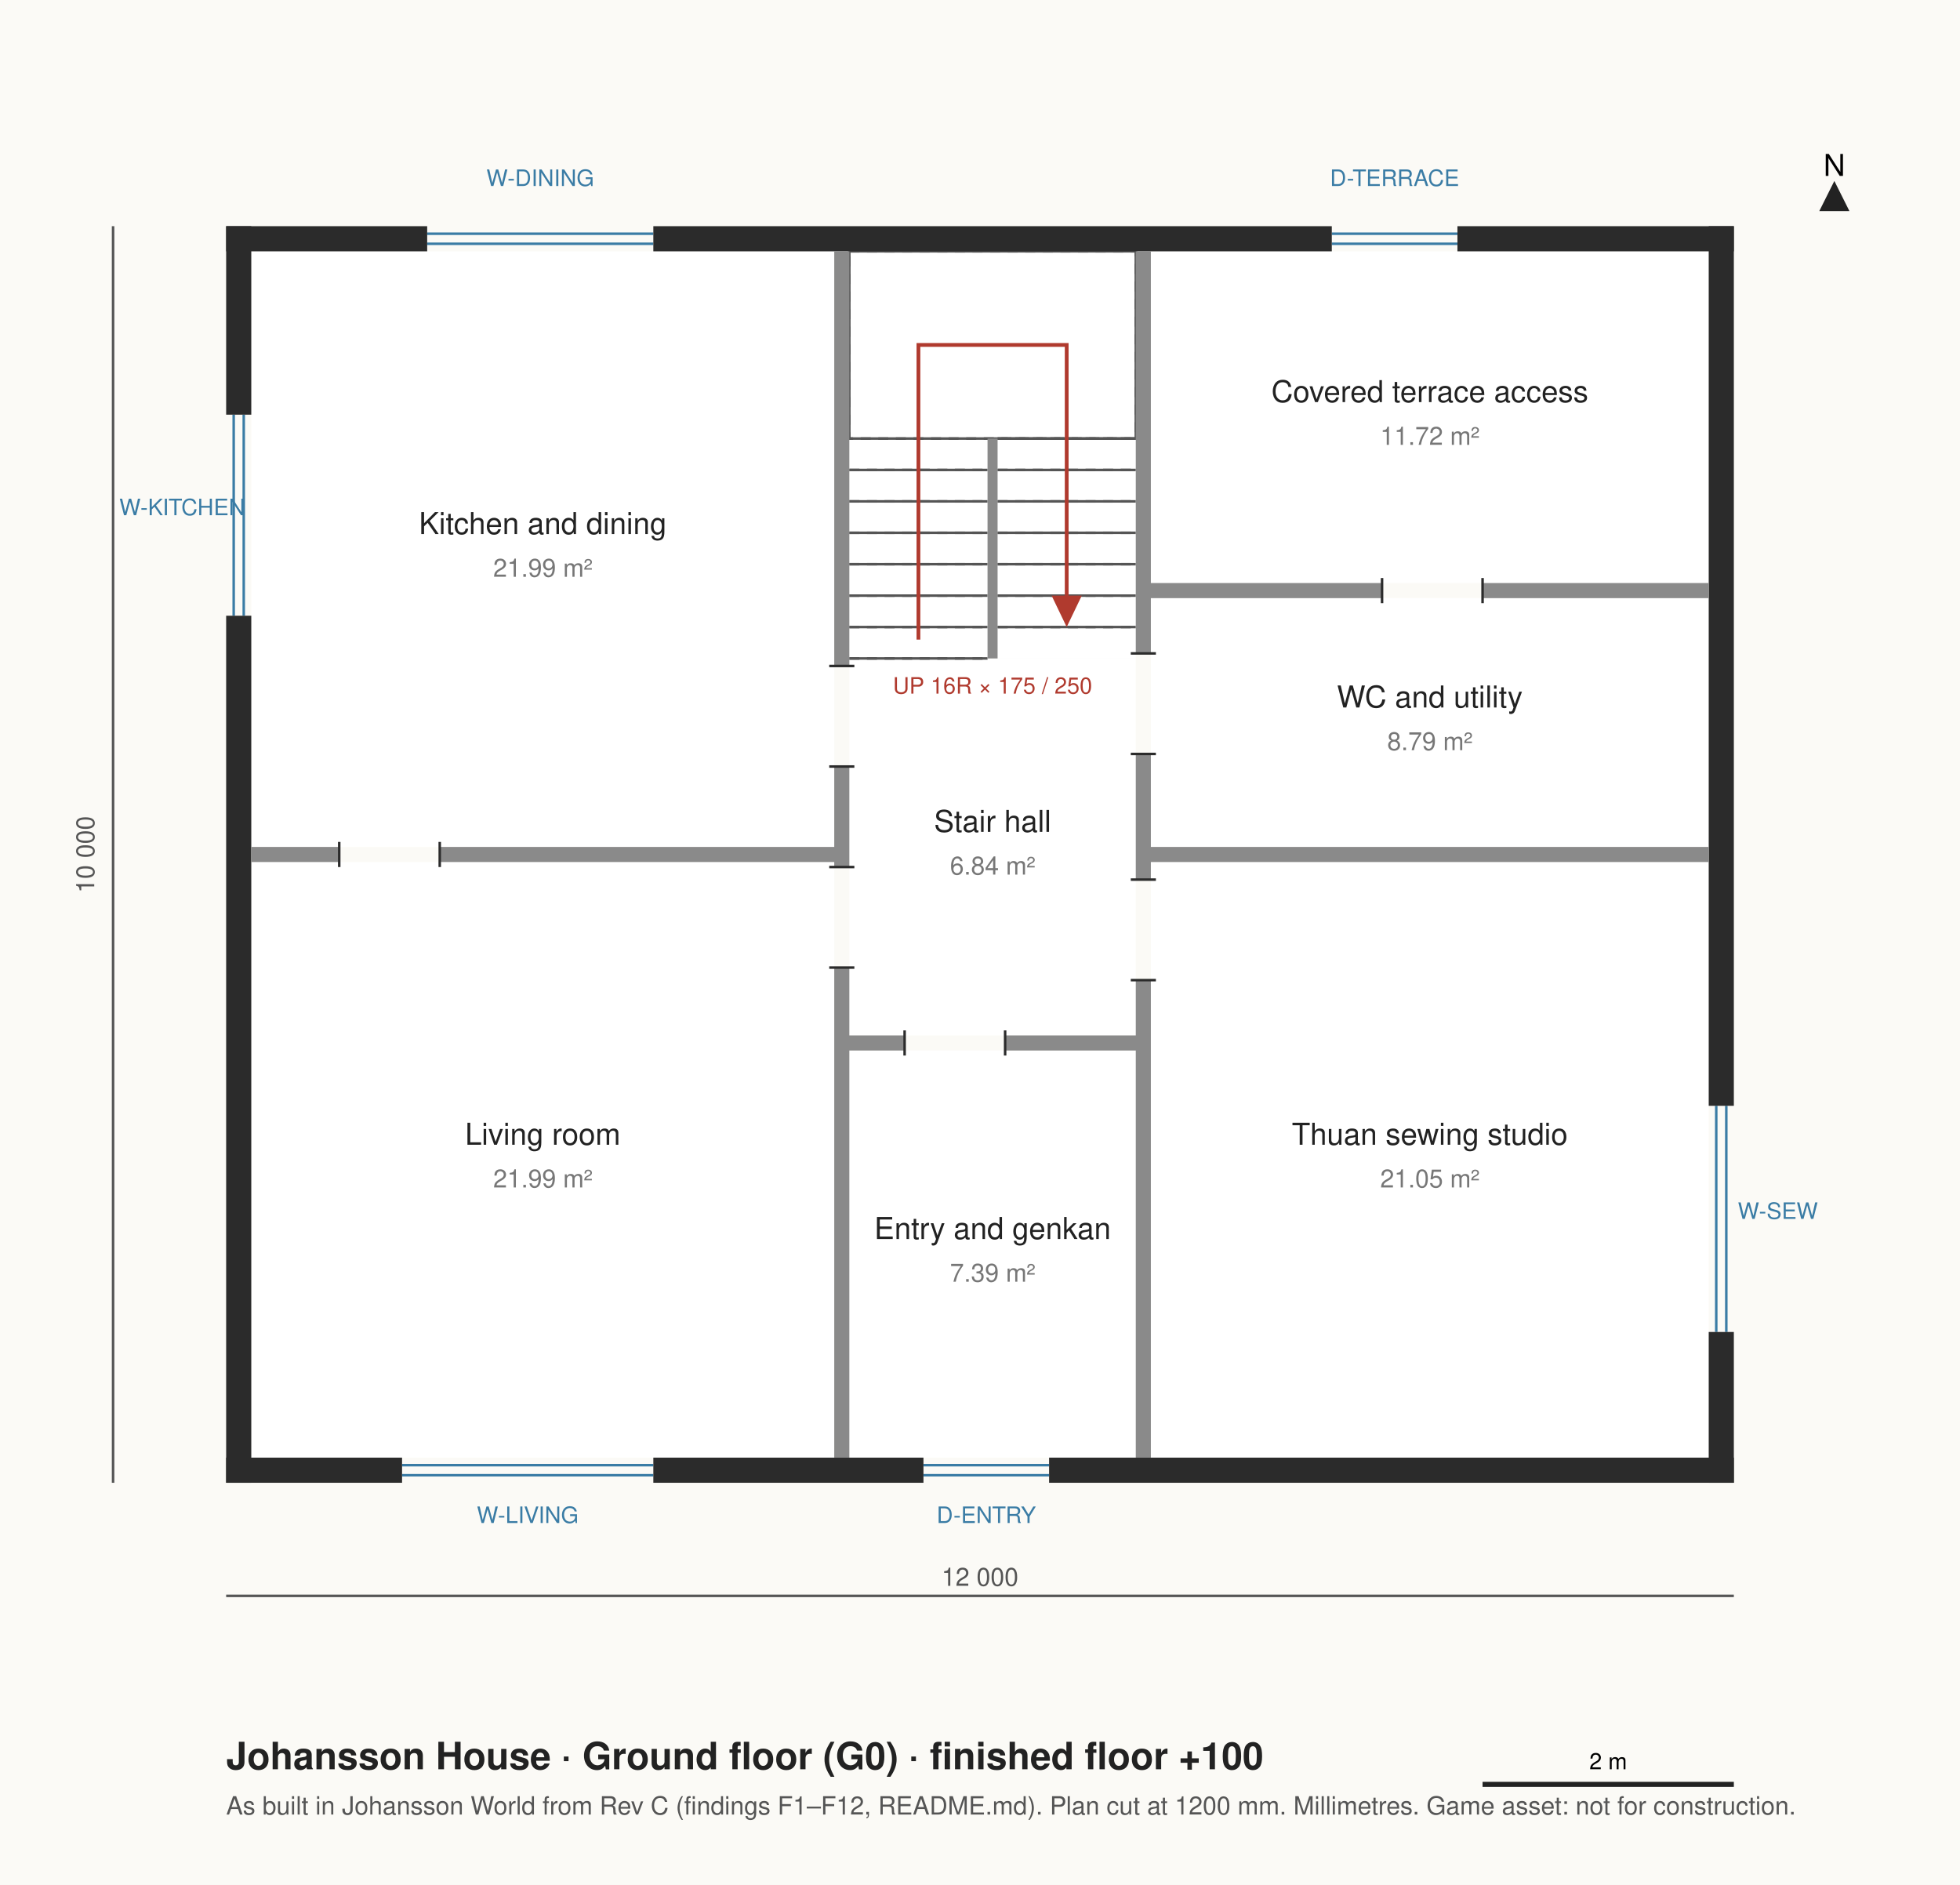
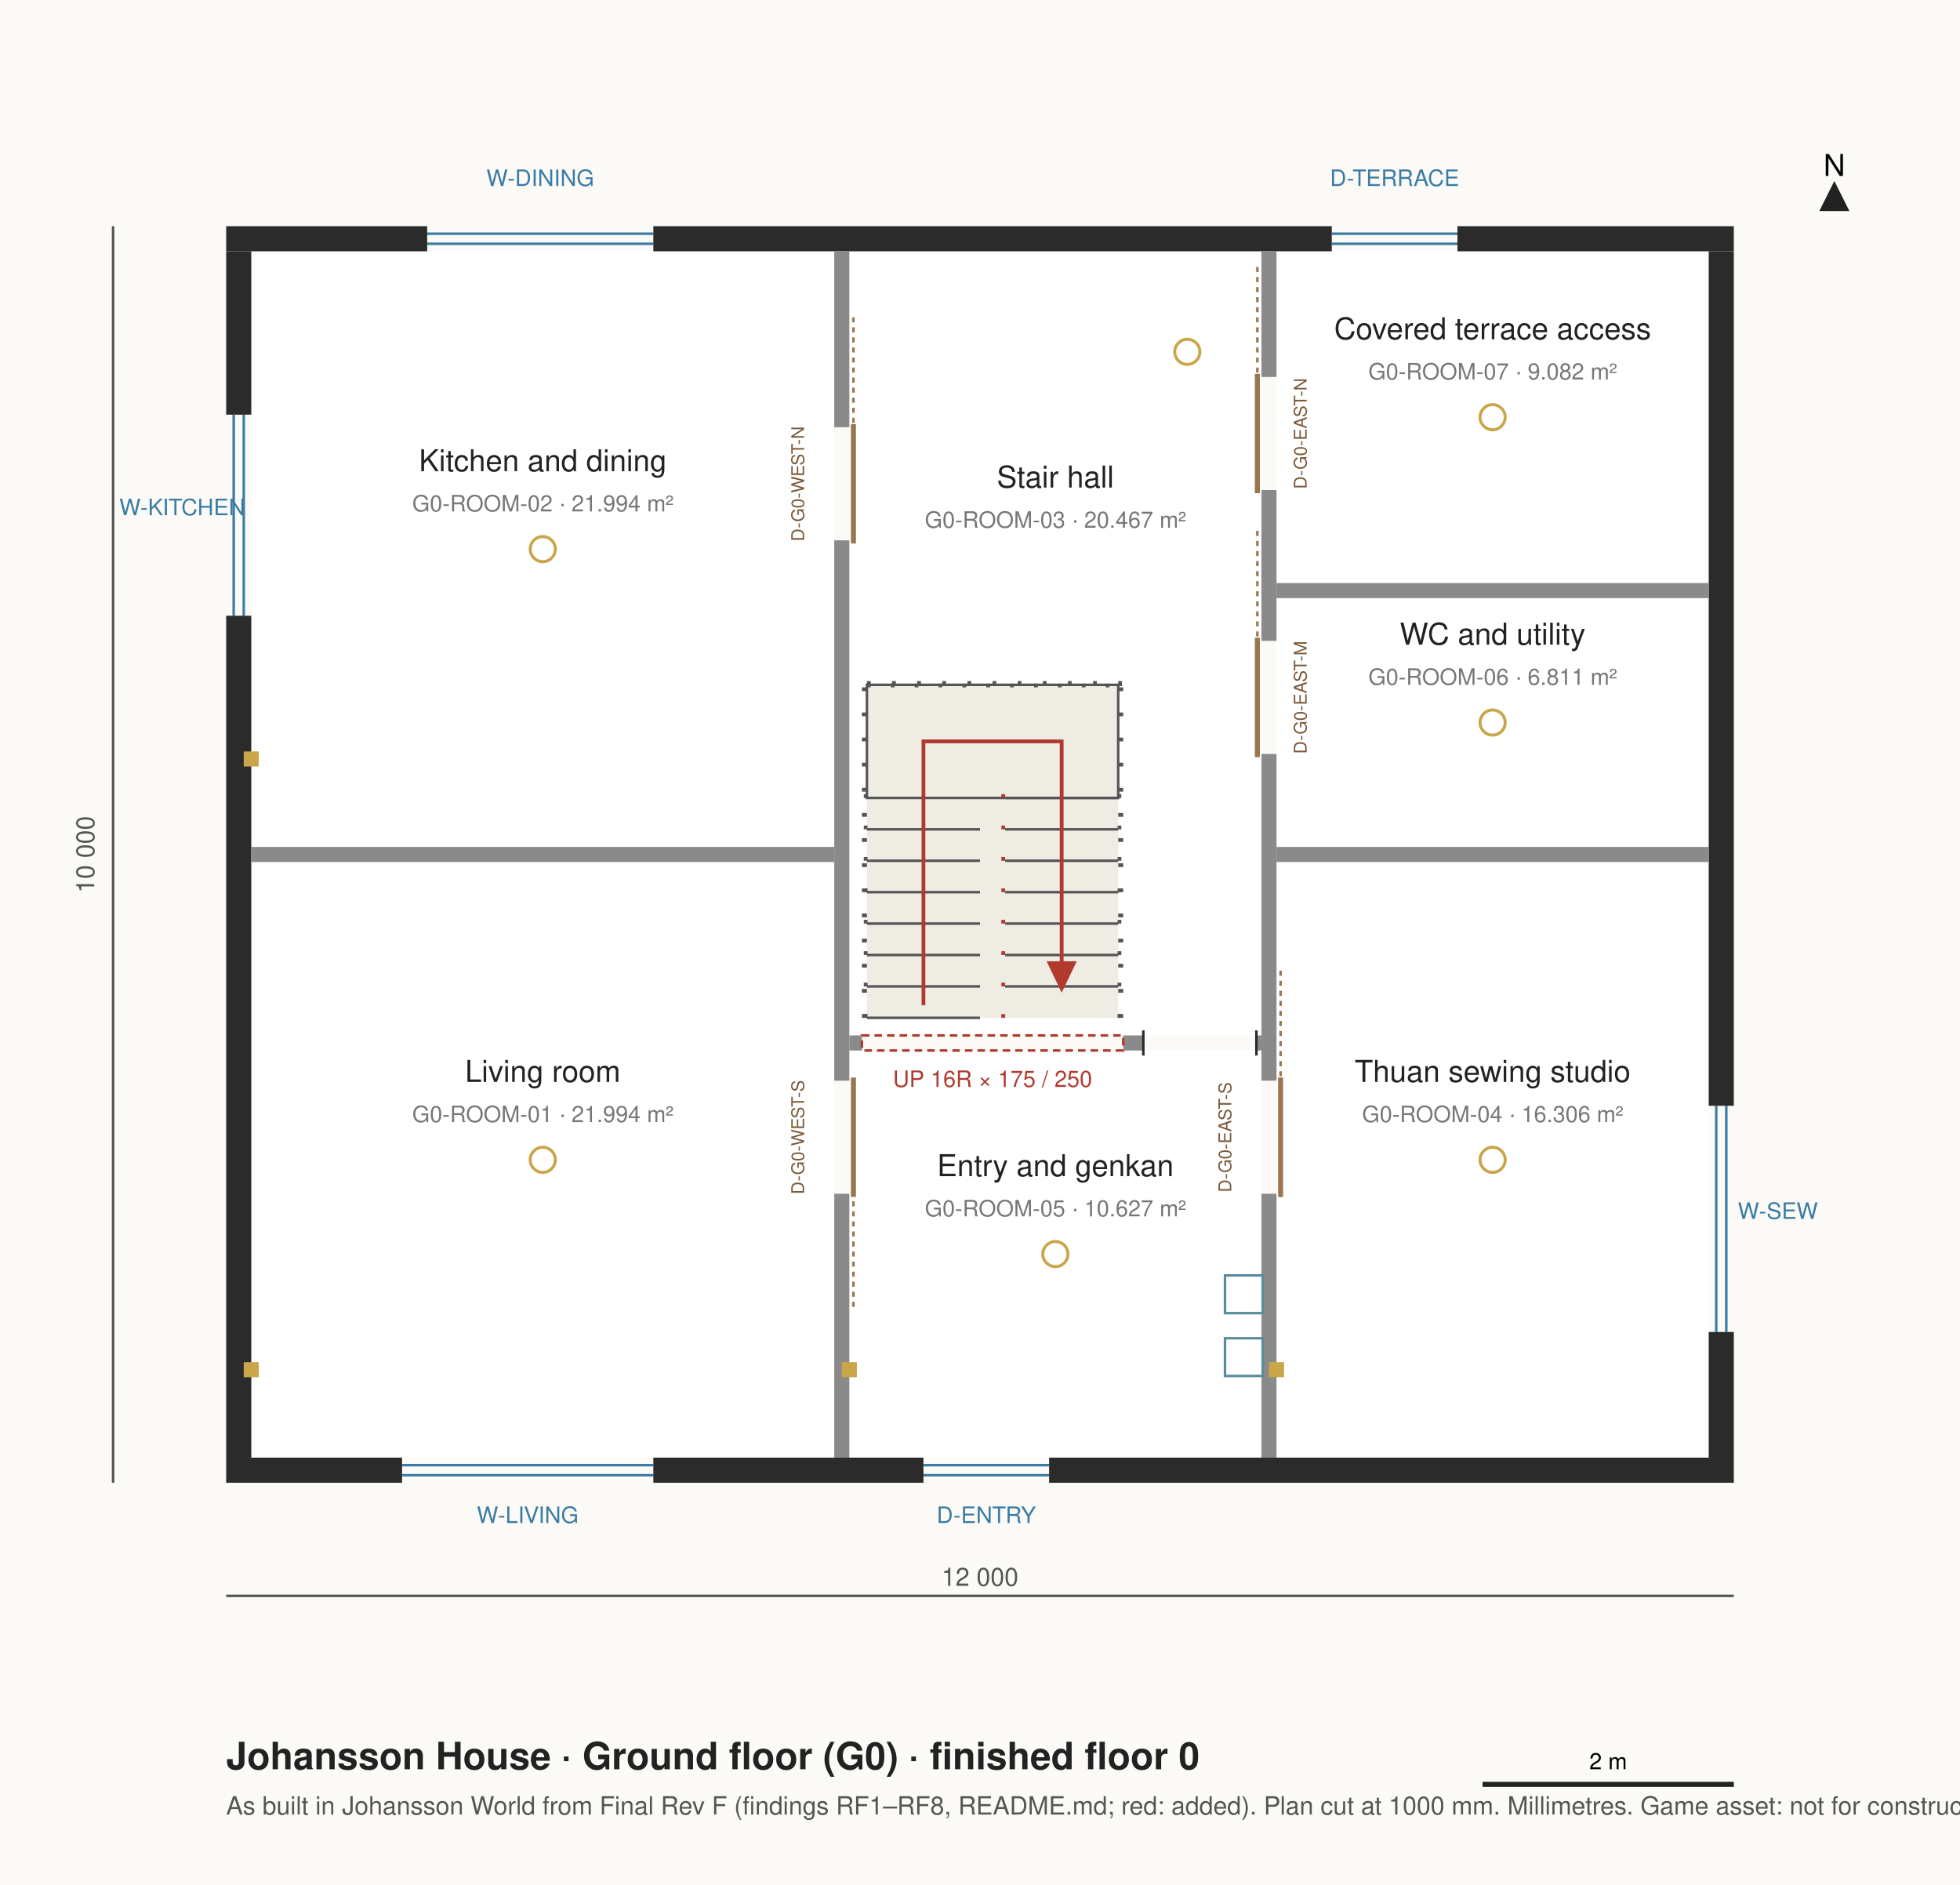
<svg xmlns="http://www.w3.org/2000/svg" viewBox="0 0 780 750" width="780" height="750" font-family="Helvetica, Arial, sans-serif">
  <rect width="780" height="750" fill="#fbfaf6" />
  <rect x="100" y="343" width="232" height="237" fill="#ffffff" stroke="none" />
-   <text x="216" y="455.5" font-size="12" text-anchor="middle" fill="#222">Living room</text>
-   <text x="216" y="472.5" font-size="10" text-anchor="middle" fill="#777">21.99 m²</text>
+   <text x="216" y="430.5" font-size="12" text-anchor="middle" fill="#222">Living room</text>
+   <text x="216" y="446.5" font-size="9" text-anchor="middle" fill="#777">G0-ROOM-01 · 21.994 m²</text>
  <rect x="100" y="100" width="232" height="237" fill="#ffffff" stroke="none" />
-   <text x="216" y="212.5" font-size="12" text-anchor="middle" fill="#222">Kitchen and dining</text>
-   <text x="216" y="229.5" font-size="10" text-anchor="middle" fill="#777">21.99 m²</text>
-   <rect x="338" y="418" width="114" height="162" fill="#ffffff" stroke="none" />
-   <text x="395" y="493" font-size="12" text-anchor="middle" fill="#222">Entry and genkan</text>
-   <text x="395" y="510" font-size="10" text-anchor="middle" fill="#777">7.39 m²</text>
-   <rect x="338" y="262" width="114" height="150" fill="#ffffff" stroke="none" />
-   <text x="395" y="331" font-size="12" text-anchor="middle" fill="#222">Stair hall</text>
-   <text x="395" y="348" font-size="10" text-anchor="middle" fill="#777">6.84 m²</text>
-   <rect x="338" y="100" width="114" height="162" fill="#ffffff" stroke="none" />
-   <rect x="458" y="343" width="222" height="237" fill="#ffffff" stroke="none" />
-   <text x="569" y="455.5" font-size="12" text-anchor="middle" fill="#222">Thuan sewing studio</text>
-   <text x="569" y="472.5" font-size="10" text-anchor="middle" fill="#777">21.05 m²</text>
-   <rect x="458" y="238" width="222" height="99" fill="#ffffff" stroke="none" />
-   <text x="569" y="281.5" font-size="12" text-anchor="middle" fill="#222">WC and utility</text>
-   <text x="569" y="298.5" font-size="10" text-anchor="middle" fill="#777">8.79 m²</text>
-   <rect x="458" y="100" width="222" height="132" fill="#ffffff" stroke="none" />
-   <text x="569" y="160" font-size="12" text-anchor="middle" fill="#222">Covered terrace access</text>
-   <text x="569" y="177" font-size="10" text-anchor="middle" fill="#777">11.72 m²</text>
-   <line x1="338" y1="262" x2="393" y2="262" stroke="#555" stroke-width="1" />
-   <line x1="338" y1="249.5" x2="393" y2="249.5" stroke="#555" stroke-width="1" />
-   <line x1="338" y1="237" x2="393" y2="237" stroke="#555" stroke-width="1" />
-   <line x1="338" y1="224.5" x2="393" y2="224.5" stroke="#555" stroke-width="1" />
-   <line x1="338" y1="212" x2="393" y2="212" stroke="#555" stroke-width="1" />
-   <line x1="338" y1="199.5" x2="393" y2="199.5" stroke="#555" stroke-width="1" />
-   <line x1="338" y1="187" x2="393" y2="187" stroke="#555" stroke-width="1" />
-   <line x1="397" y1="174.5" x2="452" y2="174.5" stroke="#555" stroke-width="1" />
-   <line x1="397" y1="187" x2="452" y2="187" stroke="#555" stroke-width="1" />
-   <line x1="397" y1="199.5" x2="452" y2="199.5" stroke="#555" stroke-width="1" />
-   <line x1="397" y1="212" x2="452" y2="212" stroke="#555" stroke-width="1" />
-   <line x1="397" y1="224.5" x2="452" y2="224.5" stroke="#555" stroke-width="1" />
-   <line x1="397" y1="237" x2="452" y2="237" stroke="#555" stroke-width="1" />
-   <line x1="397" y1="249.5" x2="452" y2="249.5" stroke="#555" stroke-width="1" />
-   <rect x="338" y="100" width="114" height="74.5" fill="none" stroke="#555" stroke-width="1" />
-   <line x1="338" y1="262" x2="393" y2="262" stroke="#555" stroke-width="1" stroke-dasharray="4 3" />
-   <line x1="338" y1="249.5" x2="393" y2="249.5" stroke="#555" stroke-width="1" stroke-dasharray="4 3" />
-   <line x1="338" y1="237" x2="393" y2="237" stroke="#555" stroke-width="1" stroke-dasharray="4 3" />
-   <line x1="338" y1="224.5" x2="393" y2="224.5" stroke="#555" stroke-width="1" stroke-dasharray="4 3" />
-   <line x1="338" y1="212" x2="393" y2="212" stroke="#555" stroke-width="1" stroke-dasharray="4 3" />
-   <line x1="338" y1="199.5" x2="393" y2="199.5" stroke="#555" stroke-width="1" stroke-dasharray="4 3" />
-   <line x1="338" y1="187" x2="393" y2="187" stroke="#555" stroke-width="1" stroke-dasharray="4 3" />
-   <line x1="397" y1="174.5" x2="452" y2="174.5" stroke="#555" stroke-width="1" stroke-dasharray="4 3" />
-   <line x1="397" y1="187" x2="452" y2="187" stroke="#555" stroke-width="1" stroke-dasharray="4 3" />
-   <line x1="397" y1="199.5" x2="452" y2="199.5" stroke="#555" stroke-width="1" stroke-dasharray="4 3" />
-   <line x1="397" y1="212" x2="452" y2="212" stroke="#555" stroke-width="1" stroke-dasharray="4 3" />
-   <line x1="397" y1="224.5" x2="452" y2="224.5" stroke="#555" stroke-width="1" stroke-dasharray="4 3" />
-   <line x1="397" y1="237" x2="452" y2="237" stroke="#555" stroke-width="1" stroke-dasharray="4 3" />
-   <line x1="397" y1="249.5" x2="452" y2="249.5" stroke="#555" stroke-width="1" stroke-dasharray="4 3" />
-   <rect x="338" y="100" width="114" height="74.5" fill="none" stroke="#555" stroke-width="1" stroke-dasharray="4 3" />
-   <polyline points="365.5,254.5 365.5,137.25 424.5,137.25 424.5,244.5" fill="none" stroke="#b03a2e" stroke-width="1.5" />
-   <polygon points="418.5,237 430.5,237 424.5,249.5" fill="#b03a2e" />
-   <text x="395" y="276" font-size="9" text-anchor="middle" fill="#b03a2e">UP 16R × 175 / 250</text>
-   <rect x="393" y="174.5" width="4" height="87.5" fill="#8a8a8a" />
+   <text x="216" y="187.5" font-size="12" text-anchor="middle" fill="#222">Kitchen and dining</text>
+   <text x="216" y="203.5" font-size="9" text-anchor="middle" fill="#777">G0-ROOM-02 · 21.994 m²</text>
+   <rect x="338" y="100" width="164" height="312" fill="#ffffff" stroke="none" />
+   <text x="420" y="194" font-size="12" text-anchor="middle" fill="#222">Stair hall</text>
+   <text x="420" y="210" font-size="9" text-anchor="middle" fill="#777">G0-ROOM-03 · 20.467 m²</text>
+   <rect x="508" y="343" width="172" height="237" fill="#ffffff" stroke="none" />
+   <text x="594" y="430.5" font-size="12" text-anchor="middle" fill="#222">Thuan sewing studio</text>
+   <text x="594" y="446.5" font-size="9" text-anchor="middle" fill="#777">G0-ROOM-04 · 16.306 m²</text>
+   <rect x="338" y="418" width="164" height="162" fill="#ffffff" stroke="none" />
+   <text x="420" y="468" font-size="12" text-anchor="middle" fill="#222">Entry and genkan</text>
+   <text x="420" y="484" font-size="9" text-anchor="middle" fill="#777">G0-ROOM-05 · 10.627 m²</text>
+   <rect x="508" y="238" width="172" height="99" fill="#ffffff" stroke="none" />
+   <text x="594" y="256.5" font-size="12" text-anchor="middle" fill="#222">WC and utility</text>
+   <text x="594" y="272.5" font-size="9" text-anchor="middle" fill="#777">G0-ROOM-06 · 6.811 m²</text>
+   <rect x="508" y="100" width="172" height="132" fill="#ffffff" stroke="none" />
+   <text x="594" y="135" font-size="12" text-anchor="middle" fill="#222">Covered terrace access</text>
+   <text x="594" y="151" font-size="9" text-anchor="middle" fill="#777">G0-ROOM-07 · 9.082 m²</text>
+   <rect x="345" y="272.5" width="100" height="132.5" fill="#efece4" stroke="none" />
+   <line x1="345" y1="405" x2="390" y2="405" stroke="#555" stroke-width="1" />
+   <line x1="345" y1="392.5" x2="390" y2="392.5" stroke="#555" stroke-width="1" />
+   <line x1="345" y1="380" x2="390" y2="380" stroke="#555" stroke-width="1" />
+   <line x1="345" y1="367.5" x2="390" y2="367.5" stroke="#555" stroke-width="1" />
+   <line x1="345" y1="355" x2="390" y2="355" stroke="#555" stroke-width="1" />
+   <line x1="345" y1="342.5" x2="390" y2="342.5" stroke="#555" stroke-width="1" />
+   <line x1="345" y1="330" x2="390" y2="330" stroke="#555" stroke-width="1" />
+   <line x1="400" y1="317.5" x2="445" y2="317.5" stroke="#555" stroke-width="1" />
+   <line x1="400" y1="330" x2="445" y2="330" stroke="#555" stroke-width="1" />
+   <line x1="400" y1="342.5" x2="445" y2="342.5" stroke="#555" stroke-width="1" />
+   <line x1="400" y1="355" x2="445" y2="355" stroke="#555" stroke-width="1" />
+   <line x1="400" y1="367.5" x2="445" y2="367.5" stroke="#555" stroke-width="1" />
+   <line x1="400" y1="380" x2="445" y2="380" stroke="#555" stroke-width="1" />
+   <line x1="400" y1="392.5" x2="445" y2="392.5" stroke="#555" stroke-width="1" />
+   <rect x="345" y="272.5" width="100" height="45" fill="none" stroke="#555" stroke-width="1" />
+   <polyline points="367.5,400 367.5,295 422.5,295 422.5,390" fill="none" stroke="#b03a2e" stroke-width="1.5" />
+   <polygon points="416.5,382.5 428.5,382.5 422.5,395" fill="#b03a2e" />
+   <text x="395" y="432.5" font-size="9" text-anchor="middle" fill="#b03a2e">UP 16R × 175 / 250</text>
+   <rect x="444.75" y="403.5" width="1.5" height="1.5" fill="#555" />
+   <rect x="343.75" y="403.5" width="1.5" height="1.5" fill="#555" />
+   <rect x="343.75" y="391" width="1.5" height="1.5" fill="#555" />
+   <rect x="343.75" y="378.5" width="1.5" height="1.5" fill="#555" />
+   <rect x="343.75" y="366" width="1.5" height="1.5" fill="#555" />
+   <rect x="343.75" y="353.5" width="1.5" height="1.5" fill="#555" />
+   <rect x="343.75" y="341" width="1.5" height="1.5" fill="#555" />
+   <rect x="343.75" y="328.5" width="1.5" height="1.5" fill="#555" />
+   <rect x="343.75" y="316" width="1.5" height="1.5" fill="#555" />
+   <rect x="444.75" y="391" width="1.5" height="1.5" fill="#555" />
+   <rect x="444.75" y="378.5" width="1.5" height="1.5" fill="#555" />
+   <rect x="444.75" y="366" width="1.5" height="1.5" fill="#555" />
+   <rect x="444.75" y="353.5" width="1.5" height="1.5" fill="#555" />
+   <rect x="444.75" y="341" width="1.5" height="1.5" fill="#555" />
+   <rect x="444.75" y="328.5" width="1.5" height="1.5" fill="#555" />
+   <rect x="444.75" y="316" width="1.5" height="1.5" fill="#555" />
+   <rect x="345" y="272" width="1.5" height="1.5" fill="#555" />
+   <rect x="354.5" y="272" width="1.5" height="1.5" fill="#555" />
+   <rect x="364" y="272" width="1.5" height="1.5" fill="#555" />
+   <rect x="373.5" y="272" width="1.5" height="1.5" fill="#555" />
+   <rect x="383" y="272" width="1.5" height="1.5" fill="#555" />
+   <rect x="392.5" y="272" width="1.5" height="1.5" fill="#555" />
+   <rect x="402" y="272" width="1.5" height="1.5" fill="#555" />
+   <rect x="411.5" y="272" width="1.5" height="1.5" fill="#555" />
+   <rect x="421" y="272" width="1.5" height="1.5" fill="#555" />
+   <rect x="430.5" y="272" width="1.5" height="1.5" fill="#555" />
+   <rect x="440" y="272" width="1.5" height="1.5" fill="#555" />
+   <rect x="343" y="403.5" width="2" height="1.5" fill="#555" />
+   <rect x="445" y="403.5" width="2" height="1.5" fill="#555" />
+   <rect x="343" y="393.5" width="2" height="1.5" fill="#555" />
+   <rect x="445" y="393.5" width="2" height="1.5" fill="#555" />
+   <rect x="343" y="383.5" width="2" height="1.5" fill="#555" />
+   <rect x="445" y="383.5" width="2" height="1.5" fill="#555" />
+   <rect x="343" y="373.5" width="2" height="1.5" fill="#555" />
+   <rect x="445" y="373.5" width="2" height="1.5" fill="#555" />
+   <rect x="343" y="363.5" width="2" height="1.5" fill="#555" />
+   <rect x="445" y="363.5" width="2" height="1.5" fill="#555" />
+   <rect x="343" y="353.5" width="2" height="1.5" fill="#555" />
+   <rect x="445" y="353.5" width="2" height="1.5" fill="#555" />
+   <rect x="343" y="343.5" width="2" height="1.5" fill="#555" />
+   <rect x="445" y="343.5" width="2" height="1.5" fill="#555" />
+   <rect x="343" y="333.5" width="2" height="1.5" fill="#555" />
+   <rect x="445" y="333.5" width="2" height="1.5" fill="#555" />
+   <rect x="343" y="323.5" width="2" height="1.5" fill="#555" />
+   <rect x="445" y="323.5" width="2" height="1.5" fill="#555" />
+   <rect x="343" y="313.5" width="2" height="1.5" fill="#555" />
+   <rect x="445" y="313.5" width="2" height="1.5" fill="#555" />
+   <rect x="343" y="303.5" width="2" height="1.5" fill="#555" />
+   <rect x="445" y="303.5" width="2" height="1.5" fill="#555" />
+   <rect x="343" y="293.5" width="2" height="1.5" fill="#555" />
+   <rect x="445" y="293.5" width="2" height="1.5" fill="#555" />
+   <rect x="343" y="283.5" width="2" height="1.5" fill="#555" />
+   <rect x="445" y="283.5" width="2" height="1.5" fill="#555" />
+   <rect x="343" y="273.5" width="2" height="1.5" fill="#555" />
+   <rect x="445" y="273.5" width="2" height="1.5" fill="#555" />
+   <rect x="345" y="271" width="1.5" height="2" fill="#555" />
+   <rect x="355" y="271" width="1.5" height="2" fill="#555" />
+   <rect x="365" y="271" width="1.5" height="2" fill="#555" />
+   <rect x="375" y="271" width="1.5" height="2" fill="#555" />
+   <rect x="385" y="271" width="1.5" height="2" fill="#555" />
+   <rect x="395" y="271" width="1.5" height="2" fill="#555" />
+   <rect x="405" y="271" width="1.5" height="2" fill="#555" />
+   <rect x="415" y="271" width="1.5" height="2" fill="#555" />
+   <rect x="425" y="271" width="1.5" height="2" fill="#555" />
+   <rect x="435" y="271" width="1.5" height="2" fill="#555" />
+   <rect x="445" y="271" width="1.5" height="2" fill="#555" />
+   <rect x="398.5" y="403.5" width="1.5" height="1.5" fill="#b03a2e" />
+   <rect x="398.5" y="391" width="1.5" height="1.5" fill="#b03a2e" />
+   <rect x="398.5" y="378.5" width="1.5" height="1.5" fill="#b03a2e" />
+   <rect x="398.5" y="366" width="1.5" height="1.5" fill="#b03a2e" />
+   <rect x="398.5" y="353.5" width="1.5" height="1.5" fill="#b03a2e" />
+   <rect x="398.5" y="341" width="1.5" height="1.5" fill="#b03a2e" />
+   <rect x="398.5" y="328.5" width="1.5" height="1.5" fill="#b03a2e" />
+   <rect x="398.5" y="316" width="1.5" height="1.5" fill="#b03a2e" />
  <line x1="367.5" y1="587" x2="417.5" y2="587" stroke="#3a7ca5" stroke-width="1" />
  <line x1="367.5" y1="583" x2="417.5" y2="583" stroke="#3a7ca5" stroke-width="1" />
  <text x="392.5" y="606" font-size="9" text-anchor="middle" fill="#3a7ca5">D-ENTRY</text>
  <line x1="160" y1="587" x2="260" y2="587" stroke="#3a7ca5" stroke-width="1" />
  <line x1="160" y1="583" x2="260" y2="583" stroke="#3a7ca5" stroke-width="1" />
  <text x="210" y="606" font-size="9" text-anchor="middle" fill="#3a7ca5">W-LIVING</text>
  <line x1="687" y1="530" x2="687" y2="440" stroke="#3a7ca5" stroke-width="1" />
  <line x1="683" y1="530" x2="683" y2="440" stroke="#3a7ca5" stroke-width="1" />
  <text x="707.5" y="485" font-size="9" text-anchor="middle" fill="#3a7ca5">W-SEW</text>
  <line x1="93" y1="245" x2="93" y2="165" stroke="#3a7ca5" stroke-width="1" />
  <line x1="97" y1="245" x2="97" y2="165" stroke="#3a7ca5" stroke-width="1" />
  <text x="72.5" y="205" font-size="9" text-anchor="middle" fill="#3a7ca5">W-KITCHEN</text>
  <line x1="530" y1="93" x2="580" y2="93" stroke="#3a7ca5" stroke-width="1" />
  <line x1="530" y1="97" x2="580" y2="97" stroke="#3a7ca5" stroke-width="1" />
  <text x="555" y="74" font-size="9" text-anchor="middle" fill="#3a7ca5">D-TERRACE</text>
  <line x1="170" y1="93" x2="260" y2="93" stroke="#3a7ca5" stroke-width="1" />
  <line x1="170" y1="97" x2="260" y2="97" stroke="#3a7ca5" stroke-width="1" />
  <text x="215" y="74" font-size="9" text-anchor="middle" fill="#3a7ca5">W-DINING</text>
  <rect x="90" y="580" width="70" height="10" fill="#2b2b2b" />
  <rect x="260" y="580" width="107.5" height="10" fill="#2b2b2b" />
  <rect x="417.5" y="580" width="272.5" height="10" fill="#2b2b2b" />
  <rect x="90" y="90" width="80" height="10" fill="#2b2b2b" />
  <rect x="260" y="90" width="270" height="10" fill="#2b2b2b" />
  <rect x="580" y="90" width="110" height="10" fill="#2b2b2b" />
-   <rect x="90" y="245" width="10" height="345" fill="#2b2b2b" />
-   <rect x="90" y="90" width="10" height="75" fill="#2b2b2b" />
-   <rect x="680" y="530" width="10" height="60" fill="#2b2b2b" />
-   <rect x="680" y="90" width="10" height="350" fill="#2b2b2b" />
-   <rect x="332" y="385" width="6" height="195" fill="#8a8a8a" />
-   <rect x="332" y="305" width="6" height="40" fill="#8a8a8a" />
-   <rect x="332" y="100" width="6" height="165" fill="#8a8a8a" />
-   <rect x="452" y="390" width="6" height="190" fill="#8a8a8a" />
-   <rect x="452" y="300" width="6" height="50" fill="#8a8a8a" />
-   <rect x="452" y="100" width="6" height="160" fill="#8a8a8a" />
-   <rect x="100" y="337" width="35" height="6" fill="#8a8a8a" />
-   <rect x="175" y="337" width="160" height="6" fill="#8a8a8a" />
-   <rect x="335" y="412" width="25" height="6" fill="#8a8a8a" />
-   <rect x="400" y="412" width="55" height="6" fill="#8a8a8a" />
-   <rect x="455" y="337" width="225" height="6" fill="#8a8a8a" />
-   <rect x="455" y="232" width="95" height="6" fill="#8a8a8a" />
-   <rect x="590" y="232" width="90" height="6" fill="#8a8a8a" />
-   <line x1="330" y1="385" x2="340" y2="385" stroke="#2b2b2b" stroke-width="1" />
-   <line x1="330" y1="345" x2="340" y2="345" stroke="#2b2b2b" stroke-width="1" />
-   <line x1="330" y1="305" x2="340" y2="305" stroke="#2b2b2b" stroke-width="1" />
-   <line x1="330" y1="265" x2="340" y2="265" stroke="#2b2b2b" stroke-width="1" />
-   <line x1="450" y1="390" x2="460" y2="390" stroke="#2b2b2b" stroke-width="1" />
-   <line x1="450" y1="350" x2="460" y2="350" stroke="#2b2b2b" stroke-width="1" />
-   <line x1="450" y1="300" x2="460" y2="300" stroke="#2b2b2b" stroke-width="1" />
-   <line x1="450" y1="260" x2="460" y2="260" stroke="#2b2b2b" stroke-width="1" />
-   <line x1="135" y1="345" x2="135" y2="335" stroke="#2b2b2b" stroke-width="1" />
-   <line x1="175" y1="345" x2="175" y2="335" stroke="#2b2b2b" stroke-width="1" />
-   <line x1="360" y1="420" x2="360" y2="410" stroke="#2b2b2b" stroke-width="1" />
-   <line x1="400" y1="420" x2="400" y2="410" stroke="#2b2b2b" stroke-width="1" />
-   <line x1="550" y1="240" x2="550" y2="230" stroke="#2b2b2b" stroke-width="1" />
-   <line x1="590" y1="240" x2="590" y2="230" stroke="#2b2b2b" stroke-width="1" />
+   <rect x="90" y="245" width="10" height="335" fill="#2b2b2b" />
+   <rect x="90" y="100" width="10" height="65" fill="#2b2b2b" />
+   <rect x="680" y="530" width="10" height="50" fill="#2b2b2b" />
+   <rect x="680" y="100" width="10" height="340" fill="#2b2b2b" />
+   <rect x="332" y="475" width="6" height="105" fill="#8a8a8a" />
+   <rect x="332" y="215" width="6" height="215" fill="#8a8a8a" />
+   <rect x="332" y="100" width="6" height="70" fill="#8a8a8a" />
+   <rect x="502" y="475" width="6" height="105" fill="#8a8a8a" />
+   <rect x="502" y="300" width="6" height="130" fill="#8a8a8a" />
+   <rect x="502" y="195" width="6" height="60" fill="#8a8a8a" />
+   <rect x="502" y="100" width="6" height="50" fill="#8a8a8a" />
+   <rect x="100" y="337" width="232" height="6" fill="#8a8a8a" />
+   <rect x="338" y="412" width="5" height="6" fill="#8a8a8a" />
+   <rect x="447" y="412" width="8" height="6" fill="#8a8a8a" />
+   <rect x="500" y="412" width="2" height="6" fill="#8a8a8a" />
+   <rect x="508" y="337" width="172" height="6" fill="#8a8a8a" />
+   <rect x="508" y="232" width="172" height="6" fill="#8a8a8a" />
+   <rect x="343" y="412" width="104" height="6" fill="none" stroke="#b03a2e" stroke-width="1" stroke-dasharray="3 2" />
+   <rect x="338.63" y="428.75" width="2" height="47.5" fill="#9a7650" />
+   <line x1="339.63" y1="520" x2="339.63" y2="428.75" stroke="#9a7650" stroke-width="1" stroke-dasharray="2 2" />
+   <text x="320" y="452.5" font-size="7" text-anchor="middle" fill="#7a5a3a" transform="rotate(-90 320 452.5)">D-G0-WEST-S</text>
+   <rect x="338.63" y="168.75" width="2" height="47.5" fill="#9a7650" />
+   <line x1="339.63" y1="216.25" x2="339.63" y2="125" stroke="#9a7650" stroke-width="1" stroke-dasharray="2 2" />
+   <text x="320" y="192.5" font-size="7" text-anchor="middle" fill="#7a5a3a" transform="rotate(-90 320 192.5)">D-G0-WEST-N</text>
+   <rect x="508.63" y="428.75" width="2" height="47.5" fill="#9a7650" />
+   <line x1="509.63" y1="476.25" x2="509.63" y2="385" stroke="#9a7650" stroke-width="1" stroke-dasharray="2 2" />
+   <text x="490" y="452.5" font-size="7" text-anchor="middle" fill="#7a5a3a" transform="rotate(-90 490 452.5)">D-G0-EAST-S</text>
+   <rect x="499.38" y="253.75" width="2" height="47.5" fill="#9a7650" />
+   <line x1="500.38" y1="301.25" x2="500.38" y2="210" stroke="#9a7650" stroke-width="1" stroke-dasharray="2 2" />
+   <text x="520" y="277.5" font-size="7" text-anchor="middle" fill="#7a5a3a" transform="rotate(-90 520 277.5)">D-G0-EAST-M</text>
+   <rect x="499.38" y="148.75" width="2" height="47.5" fill="#9a7650" />
+   <line x1="500.38" y1="196.25" x2="500.38" y2="105" stroke="#9a7650" stroke-width="1" stroke-dasharray="2 2" />
+   <text x="520" y="172.5" font-size="7" text-anchor="middle" fill="#7a5a3a" transform="rotate(-90 520 172.5)">D-G0-EAST-N</text>
+   <line x1="455" y1="420" x2="455" y2="410" stroke="#2b2b2b" />
+   <line x1="500" y1="420" x2="500" y2="410" stroke="#2b2b2b" />
+   <circle cx="216" cy="461.5" r="5" fill="none" stroke="#c9a64a" stroke-width="1.2" />
+   <rect x="97" y="542" width="6" height="6" fill="#c9a64a" />
+   <circle cx="216" cy="218.5" r="5" fill="none" stroke="#c9a64a" stroke-width="1.2" />
+   <rect x="97" y="299" width="6" height="6" fill="#c9a64a" />
+   <circle cx="472.5" cy="140" r="5" fill="none" stroke="#c9a64a" stroke-width="1.2" />
+   <circle cx="594" cy="461.5" r="5" fill="none" stroke="#c9a64a" stroke-width="1.2" />
+   <rect x="505" y="542" width="6" height="6" fill="#c9a64a" />
+   <circle cx="420" cy="499" r="5" fill="none" stroke="#c9a64a" stroke-width="1.2" />
+   <rect x="335" y="542" width="6" height="6" fill="#c9a64a" />
+   <circle cx="594" cy="287.5" r="5" fill="none" stroke="#c9a64a" stroke-width="1.2" />
+   <circle cx="594" cy="166" r="5" fill="none" stroke="#c9a64a" stroke-width="1.2" />
+   <rect x="487.5" y="532.5" width="15" height="15" fill="none" stroke="#5b8c9b" stroke-width="1" />
+   <rect x="487.5" y="507.5" width="15" height="15" fill="none" stroke="#5b8c9b" stroke-width="1" />
  <line x1="90" y1="635" x2="690" y2="635" stroke="#555" />
  <text x="390" y="631" font-size="10" text-anchor="middle" fill="#555">12 000</text>
  <line x1="45" y1="590" x2="45" y2="90" stroke="#555" />
  <text x="37.5" y="340" font-size="10" text-anchor="middle" fill="#555" transform="rotate(-90 37.5 340)">10 000</text>
-   <text x="90" y="704" font-size="15" font-weight="bold" fill="#222">Johansson House · Ground floor (G0) · finished floor +100</text>
-   <text x="90" y="722" font-size="10" fill="#555">As built in Johansson World from Rev C (findings F1–F12, README.md). Plan cut at 1200 mm. Millimetres. Game asset: not for construction.</text>
+   <text x="90" y="704" font-size="15" font-weight="bold" fill="#222">Johansson House · Ground floor (G0) · finished floor 0</text>
+   <text x="90" y="722" font-size="10" fill="#555">As built in Johansson World from Final Rev F (findings RF1–RF8, README.md; red: added). Plan cut at 1000 mm. Millimetres. Game asset: not for construction.</text>
  <line x1="590" y1="710" x2="690" y2="710" stroke="#222" stroke-width="2" />
  <text x="640" y="704" font-size="9" text-anchor="middle">2 m</text>
  <text x="730" y="70" font-size="12" text-anchor="middle">N</text>
  <polygon points="724,84 736,84 730,72" fill="#222" />
</svg>
